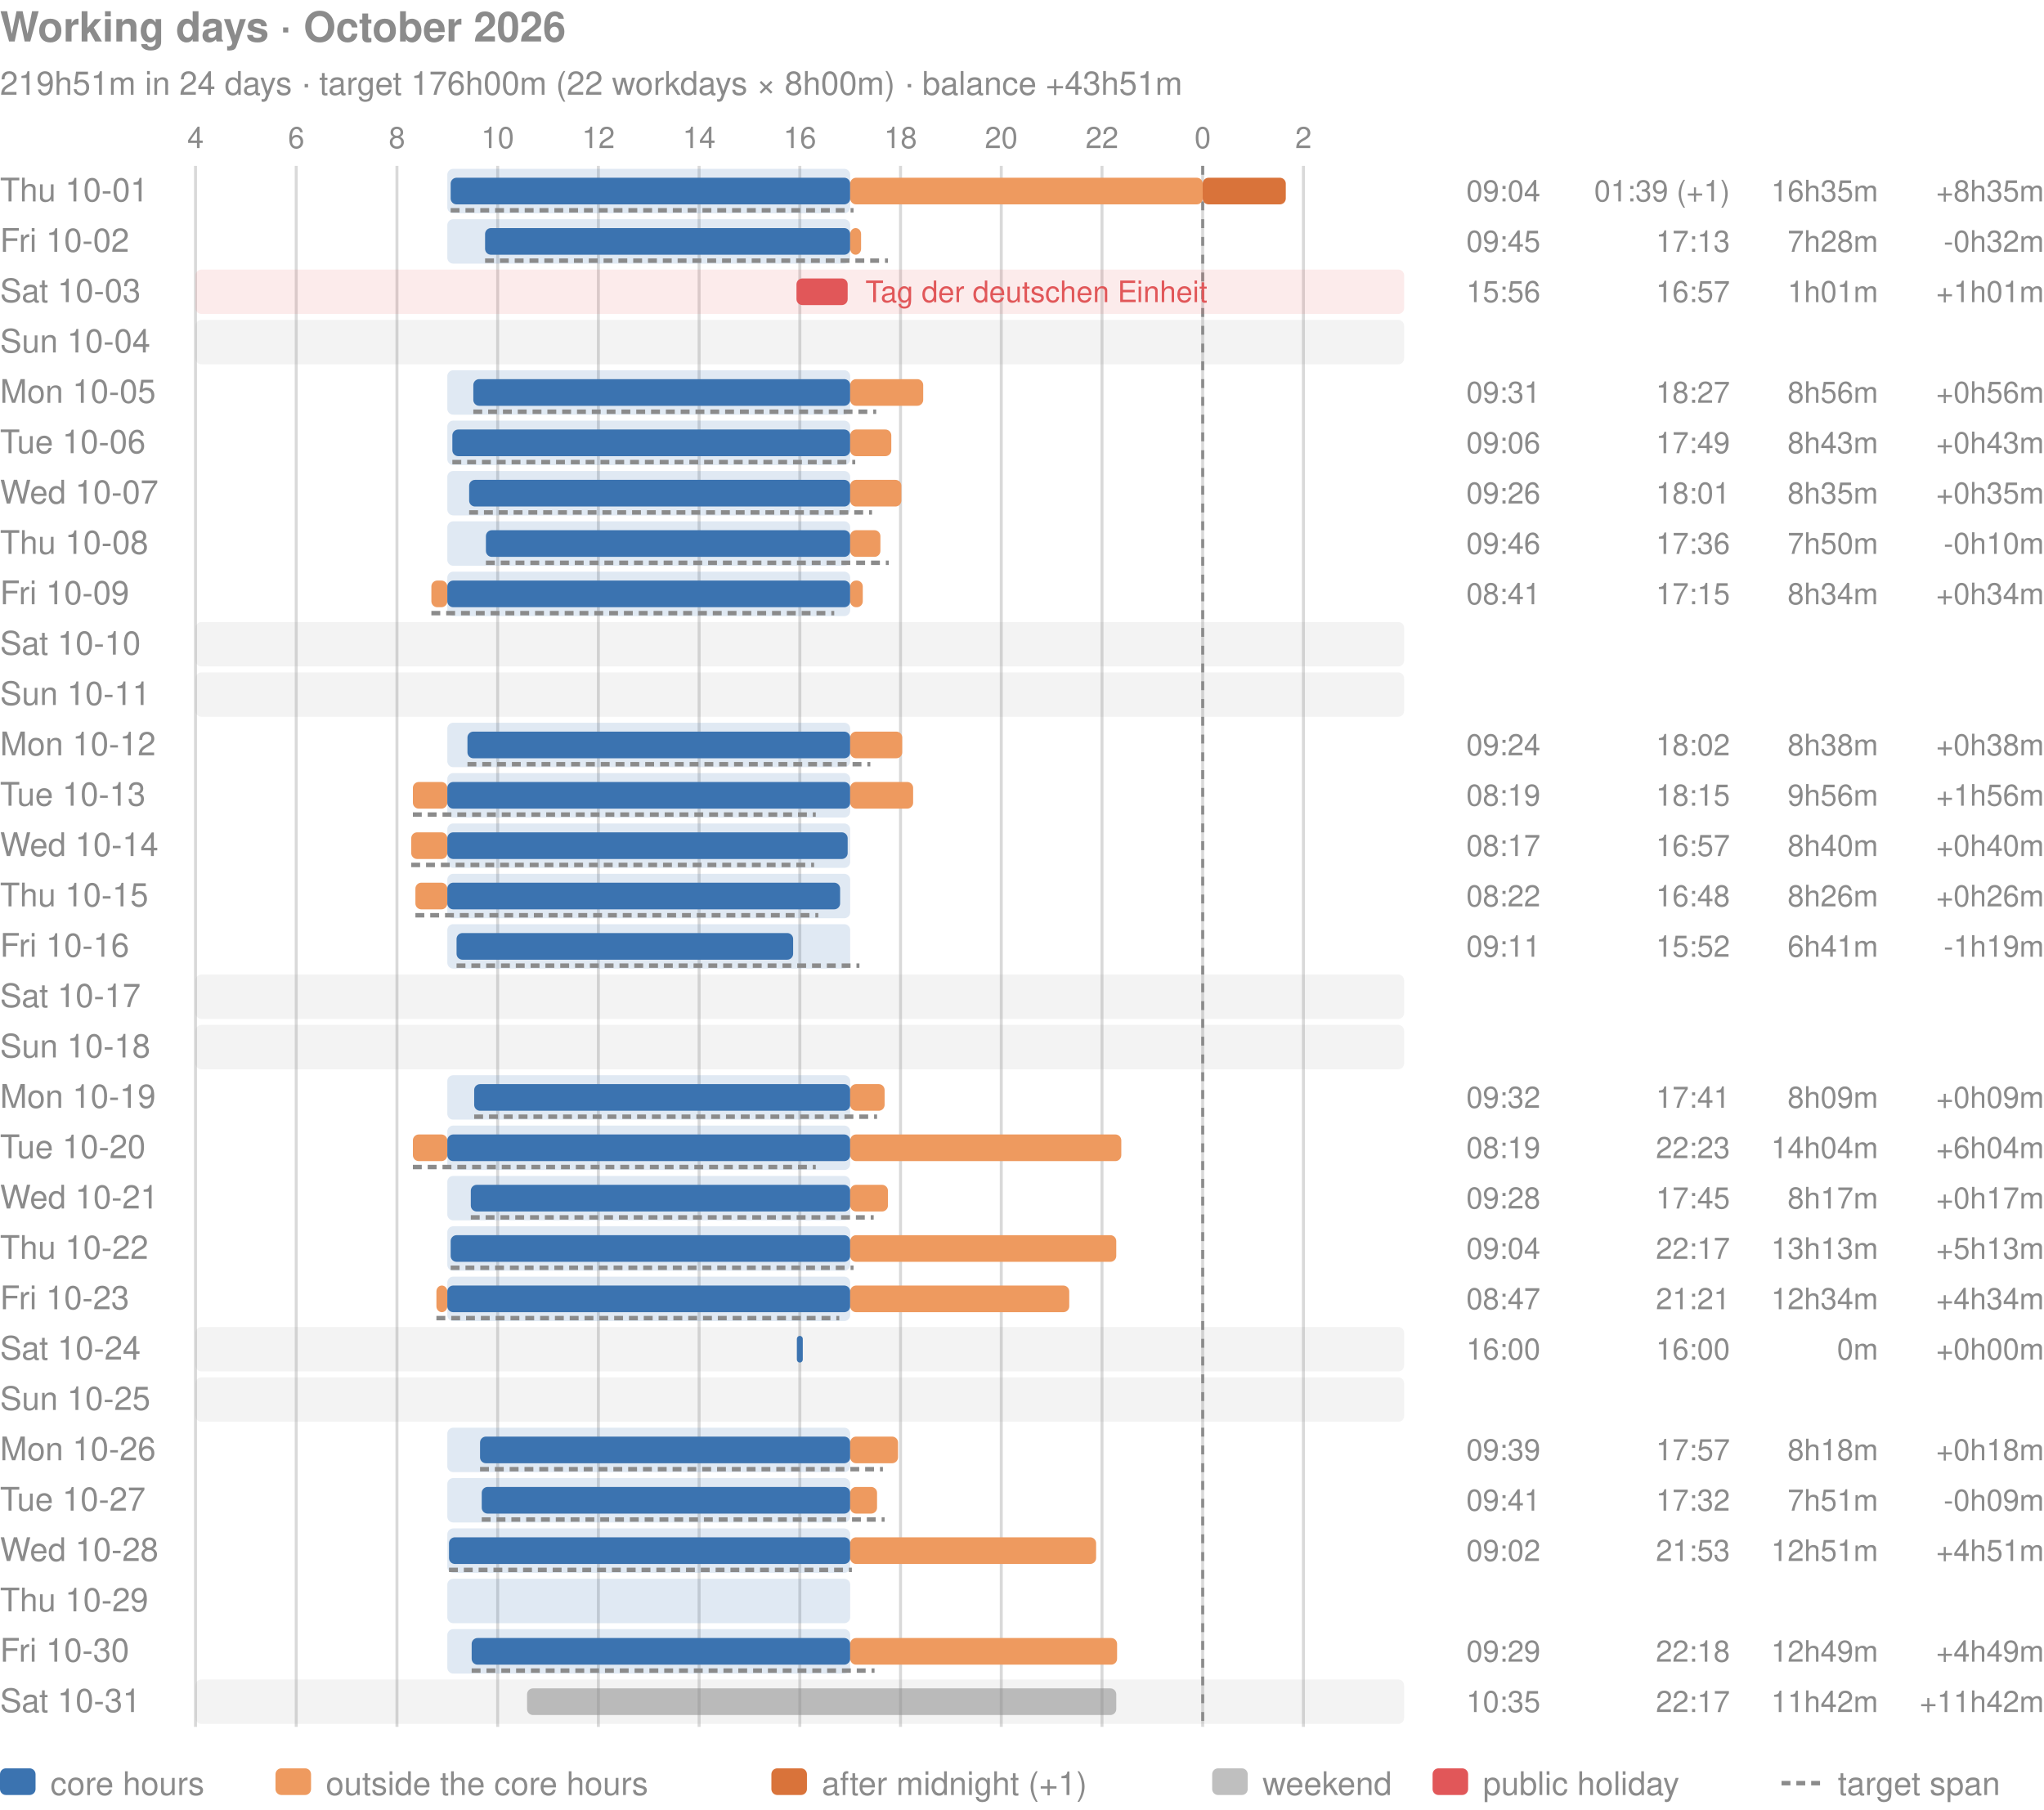
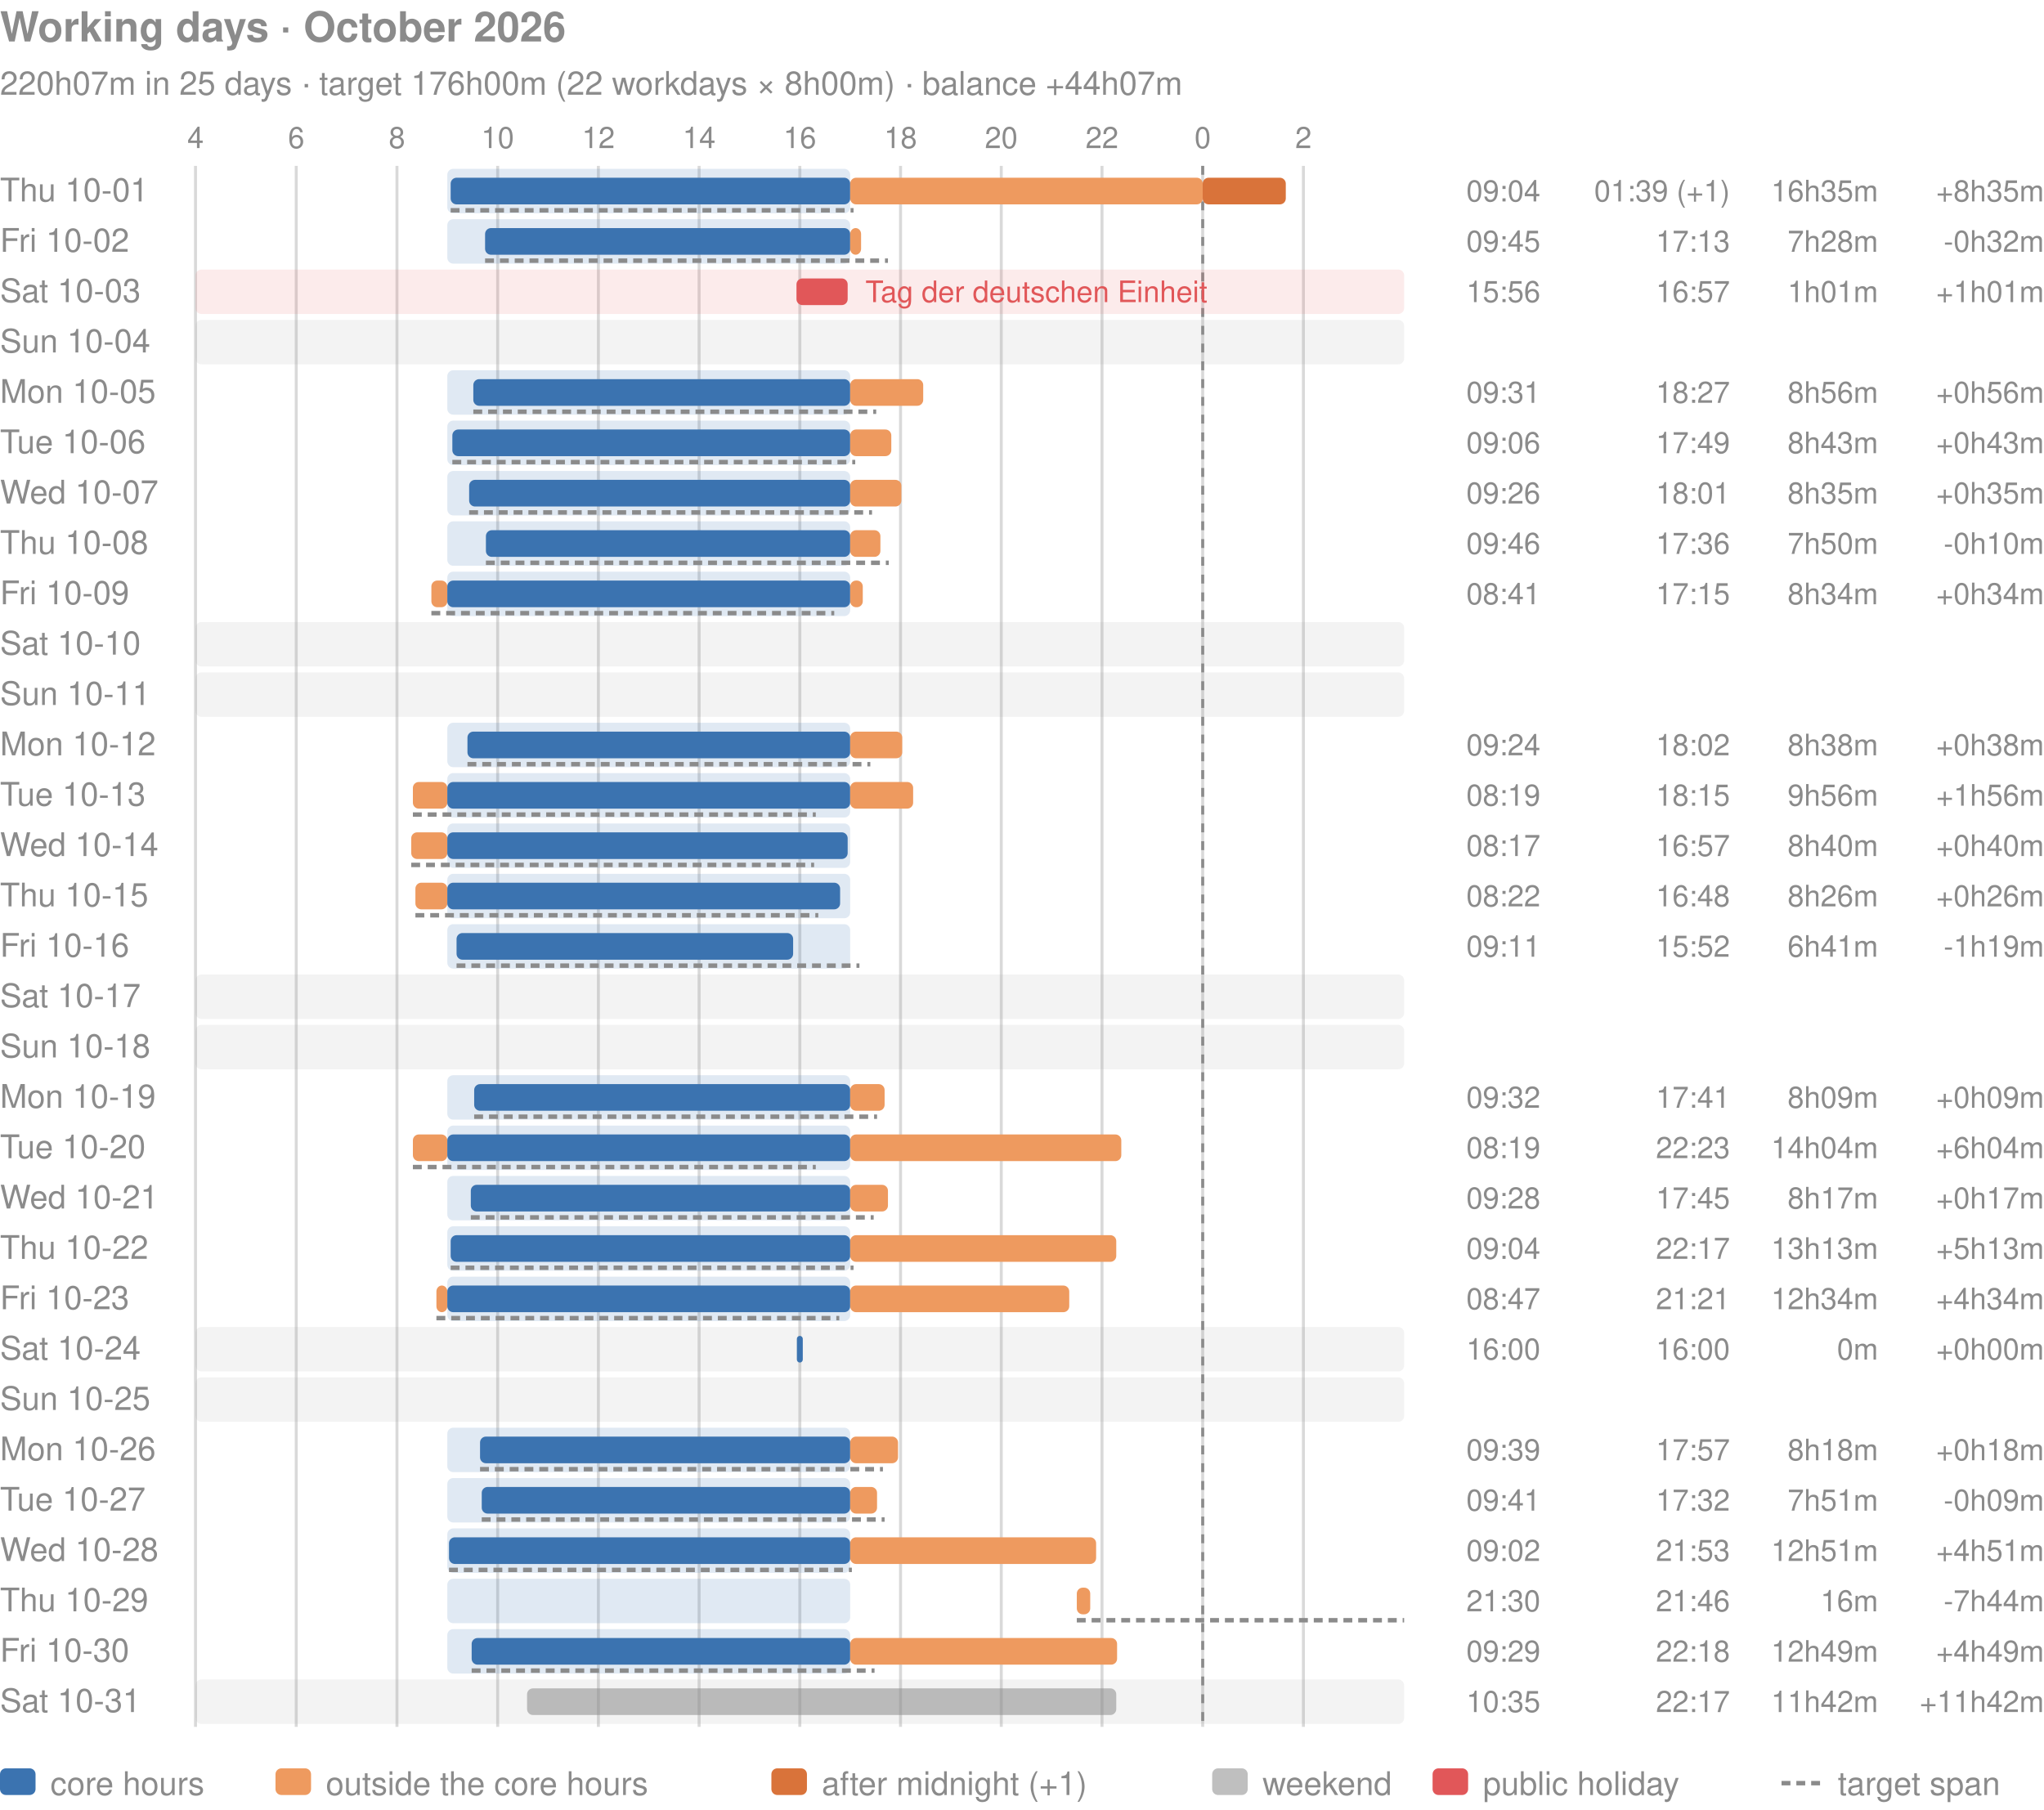
<svg xmlns="http://www.w3.org/2000/svg" width="690" height="611" viewBox="0 0 690 611" font-family="-apple-system, 'Segoe UI', Helvetica, Arial, sans-serif">
  <text x="0" y="14" font-size="14" font-weight="600" fill="#8b8b8b">Working days · October 2026</text>
-   <text x="0" y="32" font-size="11" fill="#8b8b8b">219h51m in 24 days · target 176h00m (22 workdays × 8h00m) · balance +43h51m</text>
+   <text x="0" y="32" font-size="11" fill="#8b8b8b">220h07m in 25 days · target 176h00m (22 workdays × 8h00m) · balance +44h07m</text>
  <text x="66" y="50" font-size="10" text-anchor="middle" fill="#8b8b8b">4</text>
  <text x="100" y="50" font-size="10" text-anchor="middle" fill="#8b8b8b">6</text>
  <text x="134" y="50" font-size="10" text-anchor="middle" fill="#8b8b8b">8</text>
  <text x="168" y="50" font-size="10" text-anchor="middle" fill="#8b8b8b">10</text>
  <text x="202" y="50" font-size="10" text-anchor="middle" fill="#8b8b8b">12</text>
  <text x="236" y="50" font-size="10" text-anchor="middle" fill="#8b8b8b">14</text>
  <text x="270" y="50" font-size="10" text-anchor="middle" fill="#8b8b8b">16</text>
  <text x="304" y="50" font-size="10" text-anchor="middle" fill="#8b8b8b">18</text>
  <text x="338" y="50" font-size="10" text-anchor="middle" fill="#8b8b8b">20</text>
  <text x="372" y="50" font-size="10" text-anchor="middle" fill="#8b8b8b">22</text>
  <text x="406" y="50" font-size="10" text-anchor="middle" fill="#8b8b8b">0</text>
  <text x="440" y="50" font-size="10" text-anchor="middle" fill="#8b8b8b">2</text>
  <line x1="66" y1="56" x2="66" y2="583" stroke="#7f7f7f" stroke-width="1" stroke-opacity="0.3" />
  <line x1="100" y1="56" x2="100" y2="583" stroke="#7f7f7f" stroke-width="1" stroke-opacity="0.3" />
  <line x1="134" y1="56" x2="134" y2="583" stroke="#7f7f7f" stroke-width="1" stroke-opacity="0.3" />
  <line x1="168" y1="56" x2="168" y2="583" stroke="#7f7f7f" stroke-width="1" stroke-opacity="0.3" />
  <line x1="202" y1="56" x2="202" y2="583" stroke="#7f7f7f" stroke-width="1" stroke-opacity="0.3" />
  <line x1="236" y1="56" x2="236" y2="583" stroke="#7f7f7f" stroke-width="1" stroke-opacity="0.3" />
  <line x1="270" y1="56" x2="270" y2="583" stroke="#7f7f7f" stroke-width="1" stroke-opacity="0.3" />
  <line x1="304" y1="56" x2="304" y2="583" stroke="#7f7f7f" stroke-width="1" stroke-opacity="0.3" />
  <line x1="338" y1="56" x2="338" y2="583" stroke="#7f7f7f" stroke-width="1" stroke-opacity="0.3" />
  <line x1="372" y1="56" x2="372" y2="583" stroke="#7f7f7f" stroke-width="1" stroke-opacity="0.3" />
  <line x1="406" y1="56" x2="406" y2="583" stroke="#7f7f7f" stroke-width="1" stroke-opacity="0.3" />
  <line x1="440" y1="56" x2="440" y2="583" stroke="#7f7f7f" stroke-width="1" stroke-opacity="0.3" />
  <line x1="406" y1="56" x2="406" y2="583" stroke="#8b8b8b" stroke-width="1" stroke-dasharray="3 3" />
  <rect x="151" y="57" width="136" height="15" rx="2" fill="#3b73b0" fill-opacity="0.16" />
  <text x="0" y="68" font-size="11" fill="#8b8b8b">Thu 10-01</text>
  <rect x="152.13" y="60" width="134.87" height="9" rx="2" fill="#3b73b0" />
  <rect x="287" y="60" width="119" height="9" rx="2" fill="#ee9a5f" />
  <rect x="406" y="60" width="28.05" height="9" rx="2" fill="#d9733a" />
  <line x1="152.13" y1="71" x2="288.13" y2="71" stroke="#8b8b8b" stroke-width="1.5" stroke-dasharray="3 2" />
  <text x="520" y="68" font-size="10" text-anchor="end" fill="#8b8b8b">09:04</text>
  <text x="584" y="68" font-size="10" text-anchor="end" fill="#8b8b8b">01:39 (+1)</text>
  <text x="634" y="68" font-size="10" text-anchor="end" fill="#8b8b8b">16h35m</text>
  <text x="690" y="68" font-size="10" text-anchor="end" fill="#8b8b8b">+8h35m</text>
  <rect x="151" y="74" width="136" height="15" rx="2" fill="#3b73b0" fill-opacity="0.16" />
  <text x="0" y="85" font-size="11" fill="#8b8b8b">Fri 10-02</text>
  <rect x="163.75" y="77" width="123.25" height="9" rx="2" fill="#3b73b0" />
  <rect x="287" y="77" width="3.68" height="9" rx="2" fill="#ee9a5f" />
  <line x1="163.75" y1="88" x2="299.75" y2="88" stroke="#8b8b8b" stroke-width="1.5" stroke-dasharray="3 2" />
  <text x="520" y="85" font-size="10" text-anchor="end" fill="#8b8b8b">09:45</text>
  <text x="584" y="85" font-size="10" text-anchor="end" fill="#8b8b8b">17:13</text>
  <text x="634" y="85" font-size="10" text-anchor="end" fill="#8b8b8b">7h28m</text>
  <text x="690" y="85" font-size="10" text-anchor="end" fill="#8b8b8b">-0h32m</text>
  <rect x="66" y="91" width="408" height="15" rx="2" fill="#e15759" fill-opacity="0.12" />
  <text x="0" y="102" font-size="11" fill="#8b8b8b">Sat 10-03</text>
  <rect x="268.87" y="94" width="17.28" height="9" rx="2" fill="#e15759" />
  <text x="292.15" y="102" font-size="10" fill="#e15759">Tag der deutschen Einheit</text>
  <text x="520" y="102" font-size="10" text-anchor="end" fill="#8b8b8b">15:56</text>
  <text x="584" y="102" font-size="10" text-anchor="end" fill="#8b8b8b">16:57</text>
  <text x="634" y="102" font-size="10" text-anchor="end" fill="#8b8b8b">1h01m</text>
  <text x="690" y="102" font-size="10" text-anchor="end" fill="#8b8b8b">+1h01m</text>
  <rect x="66" y="108" width="408" height="15" rx="2" fill="#8b8b8b" fill-opacity="0.1" />
  <text x="0" y="119" font-size="11" fill="#8b8b8b">Sun 10-04</text>
  <rect x="151" y="125" width="136" height="15" rx="2" fill="#3b73b0" fill-opacity="0.16" />
  <text x="0" y="136" font-size="11" fill="#8b8b8b">Mon 10-05</text>
  <rect x="159.78" y="128" width="127.22" height="9" rx="2" fill="#3b73b0" />
  <rect x="287" y="128" width="24.65" height="9" rx="2" fill="#ee9a5f" />
  <line x1="159.78" y1="139" x2="295.78" y2="139" stroke="#8b8b8b" stroke-width="1.5" stroke-dasharray="3 2" />
  <text x="520" y="136" font-size="10" text-anchor="end" fill="#8b8b8b">09:31</text>
  <text x="584" y="136" font-size="10" text-anchor="end" fill="#8b8b8b">18:27</text>
  <text x="634" y="136" font-size="10" text-anchor="end" fill="#8b8b8b">8h56m</text>
  <text x="690" y="136" font-size="10" text-anchor="end" fill="#8b8b8b">+0h56m</text>
  <rect x="151" y="142" width="136" height="15" rx="2" fill="#3b73b0" fill-opacity="0.16" />
  <text x="0" y="153" font-size="11" fill="#8b8b8b">Tue 10-06</text>
  <rect x="152.7" y="145" width="134.3" height="9" rx="2" fill="#3b73b0" />
  <rect x="287" y="145" width="13.88" height="9" rx="2" fill="#ee9a5f" />
  <line x1="152.7" y1="156" x2="288.7" y2="156" stroke="#8b8b8b" stroke-width="1.5" stroke-dasharray="3 2" />
  <text x="520" y="153" font-size="10" text-anchor="end" fill="#8b8b8b">09:06</text>
  <text x="584" y="153" font-size="10" text-anchor="end" fill="#8b8b8b">17:49</text>
  <text x="634" y="153" font-size="10" text-anchor="end" fill="#8b8b8b">8h43m</text>
  <text x="690" y="153" font-size="10" text-anchor="end" fill="#8b8b8b">+0h43m</text>
  <rect x="151" y="159" width="136" height="15" rx="2" fill="#3b73b0" fill-opacity="0.16" />
  <text x="0" y="170" font-size="11" fill="#8b8b8b">Wed 10-07</text>
  <rect x="158.37" y="162" width="128.63" height="9" rx="2" fill="#3b73b0" />
  <rect x="287" y="162" width="17.28" height="9" rx="2" fill="#ee9a5f" />
  <line x1="158.37" y1="173" x2="294.37" y2="173" stroke="#8b8b8b" stroke-width="1.5" stroke-dasharray="3 2" />
  <text x="520" y="170" font-size="10" text-anchor="end" fill="#8b8b8b">09:26</text>
  <text x="584" y="170" font-size="10" text-anchor="end" fill="#8b8b8b">18:01</text>
  <text x="634" y="170" font-size="10" text-anchor="end" fill="#8b8b8b">8h35m</text>
  <text x="690" y="170" font-size="10" text-anchor="end" fill="#8b8b8b">+0h35m</text>
  <rect x="151" y="176" width="136" height="15" rx="2" fill="#3b73b0" fill-opacity="0.16" />
  <text x="0" y="187" font-size="11" fill="#8b8b8b">Thu 10-08</text>
  <rect x="164.03" y="179" width="122.97" height="9" rx="2" fill="#3b73b0" />
  <rect x="287" y="179" width="10.2" height="9" rx="2" fill="#ee9a5f" />
  <line x1="164.03" y1="190" x2="300.03" y2="190" stroke="#8b8b8b" stroke-width="1.5" stroke-dasharray="3 2" />
  <text x="520" y="187" font-size="10" text-anchor="end" fill="#8b8b8b">09:46</text>
  <text x="584" y="187" font-size="10" text-anchor="end" fill="#8b8b8b">17:36</text>
  <text x="634" y="187" font-size="10" text-anchor="end" fill="#8b8b8b">7h50m</text>
  <text x="690" y="187" font-size="10" text-anchor="end" fill="#8b8b8b">-0h10m</text>
  <rect x="151" y="193" width="136" height="15" rx="2" fill="#3b73b0" fill-opacity="0.16" />
  <text x="0" y="204" font-size="11" fill="#8b8b8b">Fri 10-09</text>
  <rect x="145.62" y="196" width="5.38" height="9" rx="2" fill="#ee9a5f" />
  <rect x="151" y="196" width="136" height="9" rx="2" fill="#3b73b0" />
  <rect x="287" y="196" width="4.25" height="9" rx="2" fill="#ee9a5f" />
  <line x1="145.62" y1="207" x2="281.62" y2="207" stroke="#8b8b8b" stroke-width="1.5" stroke-dasharray="3 2" />
  <text x="520" y="204" font-size="10" text-anchor="end" fill="#8b8b8b">08:41</text>
  <text x="584" y="204" font-size="10" text-anchor="end" fill="#8b8b8b">17:15</text>
  <text x="634" y="204" font-size="10" text-anchor="end" fill="#8b8b8b">8h34m</text>
  <text x="690" y="204" font-size="10" text-anchor="end" fill="#8b8b8b">+0h34m</text>
  <rect x="66" y="210" width="408" height="15" rx="2" fill="#8b8b8b" fill-opacity="0.1" />
  <text x="0" y="221" font-size="11" fill="#8b8b8b">Sat 10-10</text>
  <rect x="66" y="227" width="408" height="15" rx="2" fill="#8b8b8b" fill-opacity="0.1" />
  <text x="0" y="238" font-size="11" fill="#8b8b8b">Sun 10-11</text>
  <rect x="151" y="244" width="136" height="15" rx="2" fill="#3b73b0" fill-opacity="0.16" />
  <text x="0" y="255" font-size="11" fill="#8b8b8b">Mon 10-12</text>
  <rect x="157.8" y="247" width="129.2" height="9" rx="2" fill="#3b73b0" />
  <rect x="287" y="247" width="17.57" height="9" rx="2" fill="#ee9a5f" />
  <line x1="157.8" y1="258" x2="293.8" y2="258" stroke="#8b8b8b" stroke-width="1.5" stroke-dasharray="3 2" />
  <text x="520" y="255" font-size="10" text-anchor="end" fill="#8b8b8b">09:24</text>
  <text x="584" y="255" font-size="10" text-anchor="end" fill="#8b8b8b">18:02</text>
  <text x="634" y="255" font-size="10" text-anchor="end" fill="#8b8b8b">8h38m</text>
  <text x="690" y="255" font-size="10" text-anchor="end" fill="#8b8b8b">+0h38m</text>
  <rect x="151" y="261" width="136" height="15" rx="2" fill="#3b73b0" fill-opacity="0.16" />
  <text x="0" y="272" font-size="11" fill="#8b8b8b">Tue 10-13</text>
  <rect x="139.38" y="264" width="11.62" height="9" rx="2" fill="#ee9a5f" />
  <rect x="151" y="264" width="136" height="9" rx="2" fill="#3b73b0" />
  <rect x="287" y="264" width="21.25" height="9" rx="2" fill="#ee9a5f" />
  <line x1="139.38" y1="275" x2="275.38" y2="275" stroke="#8b8b8b" stroke-width="1.5" stroke-dasharray="3 2" />
  <text x="520" y="272" font-size="10" text-anchor="end" fill="#8b8b8b">08:19</text>
  <text x="584" y="272" font-size="10" text-anchor="end" fill="#8b8b8b">18:15</text>
  <text x="634" y="272" font-size="10" text-anchor="end" fill="#8b8b8b">9h56m</text>
  <text x="690" y="272" font-size="10" text-anchor="end" fill="#8b8b8b">+1h56m</text>
  <rect x="151" y="278" width="136" height="15" rx="2" fill="#3b73b0" fill-opacity="0.16" />
  <text x="0" y="289" font-size="11" fill="#8b8b8b">Wed 10-14</text>
  <rect x="138.82" y="281" width="12.18" height="9" rx="2" fill="#ee9a5f" />
  <rect x="151" y="281" width="135.15" height="9" rx="2" fill="#3b73b0" />
  <line x1="138.82" y1="292" x2="274.82" y2="292" stroke="#8b8b8b" stroke-width="1.5" stroke-dasharray="3 2" />
  <text x="520" y="289" font-size="10" text-anchor="end" fill="#8b8b8b">08:17</text>
  <text x="584" y="289" font-size="10" text-anchor="end" fill="#8b8b8b">16:57</text>
  <text x="634" y="289" font-size="10" text-anchor="end" fill="#8b8b8b">8h40m</text>
  <text x="690" y="289" font-size="10" text-anchor="end" fill="#8b8b8b">+0h40m</text>
  <rect x="151" y="295" width="136" height="15" rx="2" fill="#3b73b0" fill-opacity="0.16" />
  <text x="0" y="306" font-size="11" fill="#8b8b8b">Thu 10-15</text>
  <rect x="140.23" y="298" width="10.77" height="9" rx="2" fill="#ee9a5f" />
  <rect x="151" y="298" width="132.6" height="9" rx="2" fill="#3b73b0" />
  <line x1="140.23" y1="309" x2="276.23" y2="309" stroke="#8b8b8b" stroke-width="1.5" stroke-dasharray="3 2" />
  <text x="520" y="306" font-size="10" text-anchor="end" fill="#8b8b8b">08:22</text>
  <text x="584" y="306" font-size="10" text-anchor="end" fill="#8b8b8b">16:48</text>
  <text x="634" y="306" font-size="10" text-anchor="end" fill="#8b8b8b">8h26m</text>
  <text x="690" y="306" font-size="10" text-anchor="end" fill="#8b8b8b">+0h26m</text>
  <rect x="151" y="312" width="136" height="15" rx="2" fill="#3b73b0" fill-opacity="0.16" />
  <text x="0" y="323" font-size="11" fill="#8b8b8b">Fri 10-16</text>
  <rect x="154.12" y="315" width="113.62" height="9" rx="2" fill="#3b73b0" />
  <line x1="154.12" y1="326" x2="290.12" y2="326" stroke="#8b8b8b" stroke-width="1.5" stroke-dasharray="3 2" />
  <text x="520" y="323" font-size="10" text-anchor="end" fill="#8b8b8b">09:11</text>
  <text x="584" y="323" font-size="10" text-anchor="end" fill="#8b8b8b">15:52</text>
  <text x="634" y="323" font-size="10" text-anchor="end" fill="#8b8b8b">6h41m</text>
  <text x="690" y="323" font-size="10" text-anchor="end" fill="#8b8b8b">-1h19m</text>
  <rect x="66" y="329" width="408" height="15" rx="2" fill="#8b8b8b" fill-opacity="0.1" />
  <text x="0" y="340" font-size="11" fill="#8b8b8b">Sat 10-17</text>
  <rect x="66" y="346" width="408" height="15" rx="2" fill="#8b8b8b" fill-opacity="0.1" />
  <text x="0" y="357" font-size="11" fill="#8b8b8b">Sun 10-18</text>
  <rect x="151" y="363" width="136" height="15" rx="2" fill="#3b73b0" fill-opacity="0.16" />
  <text x="0" y="374" font-size="11" fill="#8b8b8b">Mon 10-19</text>
  <rect x="160.07" y="366" width="126.93" height="9" rx="2" fill="#3b73b0" />
  <rect x="287" y="366" width="11.62" height="9" rx="2" fill="#ee9a5f" />
  <line x1="160.07" y1="377" x2="296.07" y2="377" stroke="#8b8b8b" stroke-width="1.5" stroke-dasharray="3 2" />
  <text x="520" y="374" font-size="10" text-anchor="end" fill="#8b8b8b">09:32</text>
  <text x="584" y="374" font-size="10" text-anchor="end" fill="#8b8b8b">17:41</text>
  <text x="634" y="374" font-size="10" text-anchor="end" fill="#8b8b8b">8h09m</text>
  <text x="690" y="374" font-size="10" text-anchor="end" fill="#8b8b8b">+0h09m</text>
  <rect x="151" y="380" width="136" height="15" rx="2" fill="#3b73b0" fill-opacity="0.16" />
  <text x="0" y="391" font-size="11" fill="#8b8b8b">Tue 10-20</text>
  <rect x="139.38" y="383" width="11.62" height="9" rx="2" fill="#ee9a5f" />
  <rect x="151" y="383" width="136" height="9" rx="2" fill="#3b73b0" />
  <rect x="287" y="383" width="91.52" height="9" rx="2" fill="#ee9a5f" />
  <line x1="139.38" y1="394" x2="275.38" y2="394" stroke="#8b8b8b" stroke-width="1.5" stroke-dasharray="3 2" />
  <text x="520" y="391" font-size="10" text-anchor="end" fill="#8b8b8b">08:19</text>
  <text x="584" y="391" font-size="10" text-anchor="end" fill="#8b8b8b">22:23</text>
  <text x="634" y="391" font-size="10" text-anchor="end" fill="#8b8b8b">14h04m</text>
  <text x="690" y="391" font-size="10" text-anchor="end" fill="#8b8b8b">+6h04m</text>
  <rect x="151" y="397" width="136" height="15" rx="2" fill="#3b73b0" fill-opacity="0.16" />
  <text x="0" y="408" font-size="11" fill="#8b8b8b">Wed 10-21</text>
  <rect x="158.93" y="400" width="128.07" height="9" rx="2" fill="#3b73b0" />
  <rect x="287" y="400" width="12.75" height="9" rx="2" fill="#ee9a5f" />
  <line x1="158.93" y1="411" x2="294.93" y2="411" stroke="#8b8b8b" stroke-width="1.5" stroke-dasharray="3 2" />
  <text x="520" y="408" font-size="10" text-anchor="end" fill="#8b8b8b">09:28</text>
  <text x="584" y="408" font-size="10" text-anchor="end" fill="#8b8b8b">17:45</text>
  <text x="634" y="408" font-size="10" text-anchor="end" fill="#8b8b8b">8h17m</text>
  <text x="690" y="408" font-size="10" text-anchor="end" fill="#8b8b8b">+0h17m</text>
  <rect x="151" y="414" width="136" height="15" rx="2" fill="#3b73b0" fill-opacity="0.16" />
  <text x="0" y="425" font-size="11" fill="#8b8b8b">Thu 10-22</text>
  <rect x="152.13" y="417" width="134.87" height="9" rx="2" fill="#3b73b0" />
  <rect x="287" y="417" width="89.82" height="9" rx="2" fill="#ee9a5f" />
  <line x1="152.13" y1="428" x2="288.13" y2="428" stroke="#8b8b8b" stroke-width="1.5" stroke-dasharray="3 2" />
  <text x="520" y="425" font-size="10" text-anchor="end" fill="#8b8b8b">09:04</text>
  <text x="584" y="425" font-size="10" text-anchor="end" fill="#8b8b8b">22:17</text>
  <text x="634" y="425" font-size="10" text-anchor="end" fill="#8b8b8b">13h13m</text>
  <text x="690" y="425" font-size="10" text-anchor="end" fill="#8b8b8b">+5h13m</text>
  <rect x="151" y="431" width="136" height="15" rx="2" fill="#3b73b0" fill-opacity="0.16" />
  <text x="0" y="442" font-size="11" fill="#8b8b8b">Fri 10-23</text>
  <rect x="147.32" y="434" width="3.68" height="9" rx="2" fill="#ee9a5f" />
  <rect x="151" y="434" width="136" height="9" rx="2" fill="#3b73b0" />
  <rect x="287" y="434" width="73.95" height="9" rx="2" fill="#ee9a5f" />
  <line x1="147.32" y1="445" x2="283.32" y2="445" stroke="#8b8b8b" stroke-width="1.5" stroke-dasharray="3 2" />
  <text x="520" y="442" font-size="10" text-anchor="end" fill="#8b8b8b">08:47</text>
  <text x="584" y="442" font-size="10" text-anchor="end" fill="#8b8b8b">21:21</text>
  <text x="634" y="442" font-size="10" text-anchor="end" fill="#8b8b8b">12h34m</text>
  <text x="690" y="442" font-size="10" text-anchor="end" fill="#8b8b8b">+4h34m</text>
  <rect x="66" y="448" width="408" height="15" rx="2" fill="#8b8b8b" fill-opacity="0.1" />
  <text x="0" y="459" font-size="11" fill="#8b8b8b">Sat 10-24</text>
  <rect x="269" y="451" width="2" height="9" rx="1" fill="#3b73b0" />
  <text x="520" y="459" font-size="10" text-anchor="end" fill="#8b8b8b">16:00</text>
  <text x="584" y="459" font-size="10" text-anchor="end" fill="#8b8b8b">16:00</text>
  <text x="634" y="459" font-size="10" text-anchor="end" fill="#8b8b8b">0m</text>
  <text x="690" y="459" font-size="10" text-anchor="end" fill="#8b8b8b">+0h00m</text>
  <rect x="66" y="465" width="408" height="15" rx="2" fill="#8b8b8b" fill-opacity="0.1" />
  <text x="0" y="476" font-size="11" fill="#8b8b8b">Sun 10-25</text>
  <rect x="151" y="482" width="136" height="15" rx="2" fill="#3b73b0" fill-opacity="0.16" />
  <text x="0" y="493" font-size="11" fill="#8b8b8b">Mon 10-26</text>
  <rect x="162.05" y="485" width="124.95" height="9" rx="2" fill="#3b73b0" />
  <rect x="287" y="485" width="16.15" height="9" rx="2" fill="#ee9a5f" />
  <line x1="162.05" y1="496" x2="298.05" y2="496" stroke="#8b8b8b" stroke-width="1.5" stroke-dasharray="3 2" />
  <text x="520" y="493" font-size="10" text-anchor="end" fill="#8b8b8b">09:39</text>
  <text x="584" y="493" font-size="10" text-anchor="end" fill="#8b8b8b">17:57</text>
  <text x="634" y="493" font-size="10" text-anchor="end" fill="#8b8b8b">8h18m</text>
  <text x="690" y="493" font-size="10" text-anchor="end" fill="#8b8b8b">+0h18m</text>
  <rect x="151" y="499" width="136" height="15" rx="2" fill="#3b73b0" fill-opacity="0.16" />
  <text x="0" y="510" font-size="11" fill="#8b8b8b">Tue 10-27</text>
  <rect x="162.62" y="502" width="124.38" height="9" rx="2" fill="#3b73b0" />
  <rect x="287" y="502" width="9.07" height="9" rx="2" fill="#ee9a5f" />
  <line x1="162.62" y1="513" x2="298.62" y2="513" stroke="#8b8b8b" stroke-width="1.5" stroke-dasharray="3 2" />
  <text x="520" y="510" font-size="10" text-anchor="end" fill="#8b8b8b">09:41</text>
  <text x="584" y="510" font-size="10" text-anchor="end" fill="#8b8b8b">17:32</text>
  <text x="634" y="510" font-size="10" text-anchor="end" fill="#8b8b8b">7h51m</text>
  <text x="690" y="510" font-size="10" text-anchor="end" fill="#8b8b8b">-0h09m</text>
  <rect x="151" y="516" width="136" height="15" rx="2" fill="#3b73b0" fill-opacity="0.16" />
  <text x="0" y="527" font-size="11" fill="#8b8b8b">Wed 10-28</text>
  <rect x="151.57" y="519" width="135.43" height="9" rx="2" fill="#3b73b0" />
  <rect x="287" y="519" width="83.02" height="9" rx="2" fill="#ee9a5f" />
  <line x1="151.57" y1="530" x2="287.57" y2="530" stroke="#8b8b8b" stroke-width="1.5" stroke-dasharray="3 2" />
  <text x="520" y="527" font-size="10" text-anchor="end" fill="#8b8b8b">09:02</text>
  <text x="584" y="527" font-size="10" text-anchor="end" fill="#8b8b8b">21:53</text>
  <text x="634" y="527" font-size="10" text-anchor="end" fill="#8b8b8b">12h51m</text>
  <text x="690" y="527" font-size="10" text-anchor="end" fill="#8b8b8b">+4h51m</text>
  <rect x="151" y="533" width="136" height="15" rx="2" fill="#3b73b0" fill-opacity="0.16" />
  <text x="0" y="544" font-size="11" fill="#8b8b8b">Thu 10-29</text>
+   <rect x="363.5" y="536" width="4.53" height="9" rx="2" fill="#ee9a5f" />
+   <line x1="363.5" y1="547" x2="474" y2="547" stroke="#8b8b8b" stroke-width="1.5" stroke-dasharray="3 2" />
+   <text x="520" y="544" font-size="10" text-anchor="end" fill="#8b8b8b">21:30</text>
+   <text x="584" y="544" font-size="10" text-anchor="end" fill="#8b8b8b">21:46</text>
+   <text x="634" y="544" font-size="10" text-anchor="end" fill="#8b8b8b">16m</text>
+   <text x="690" y="544" font-size="10" text-anchor="end" fill="#8b8b8b">-7h44m</text>
  <rect x="151" y="550" width="136" height="15" rx="2" fill="#3b73b0" fill-opacity="0.16" />
  <text x="0" y="561" font-size="11" fill="#8b8b8b">Fri 10-30</text>
  <rect x="159.22" y="553" width="127.78" height="9" rx="2" fill="#3b73b0" />
  <rect x="287" y="553" width="90.1" height="9" rx="2" fill="#ee9a5f" />
  <line x1="159.22" y1="564" x2="295.22" y2="564" stroke="#8b8b8b" stroke-width="1.5" stroke-dasharray="3 2" />
  <text x="520" y="561" font-size="10" text-anchor="end" fill="#8b8b8b">09:29</text>
  <text x="584" y="561" font-size="10" text-anchor="end" fill="#8b8b8b">22:18</text>
  <text x="634" y="561" font-size="10" text-anchor="end" fill="#8b8b8b">12h49m</text>
  <text x="690" y="561" font-size="10" text-anchor="end" fill="#8b8b8b">+4h49m</text>
  <rect x="66" y="567" width="408" height="15" rx="2" fill="#8b8b8b" fill-opacity="0.1" />
  <text x="0" y="578" font-size="11" fill="#8b8b8b">Sat 10-31</text>
  <rect x="177.92" y="570" width="198.9" height="9" rx="2" fill="#8b8b8b" fill-opacity="0.55" />
  <text x="520" y="578" font-size="10" text-anchor="end" fill="#8b8b8b">10:35</text>
  <text x="584" y="578" font-size="10" text-anchor="end" fill="#8b8b8b">22:17</text>
  <text x="634" y="578" font-size="10" text-anchor="end" fill="#8b8b8b">11h42m</text>
  <text x="690" y="578" font-size="10" text-anchor="end" fill="#8b8b8b">+11h42m</text>
  <rect x="0" y="597" width="12" height="9" rx="2" fill="#3b73b0" />
  <text x="17" y="606" font-size="11" fill="#8b8b8b">core hours</text>
  <rect x="93" y="597" width="12" height="9" rx="2" fill="#ee9a5f" />
  <text x="110" y="606" font-size="11" fill="#8b8b8b">outside the core hours</text>
  <rect x="260.4" y="597" width="12" height="9" rx="2" fill="#d9733a" />
  <text x="277.4" y="606" font-size="11" fill="#8b8b8b">after midnight (+1)</text>
  <rect x="409.2" y="597" width="12" height="9" rx="2" fill="#8b8b8b" fill-opacity="0.55" />
  <text x="426.2" y="606" font-size="11" fill="#8b8b8b">weekend</text>
  <rect x="483.6" y="597" width="12" height="9" rx="2" fill="#e15759" />
  <text x="500.6" y="606" font-size="11" fill="#8b8b8b">public holiday</text>
  <line x1="601.4" y1="602" x2="615.4" y2="602" stroke="#8b8b8b" stroke-width="1.5" stroke-dasharray="3 2" />
  <text x="620.4" y="606" font-size="11" fill="#8b8b8b">target span</text>
</svg>
